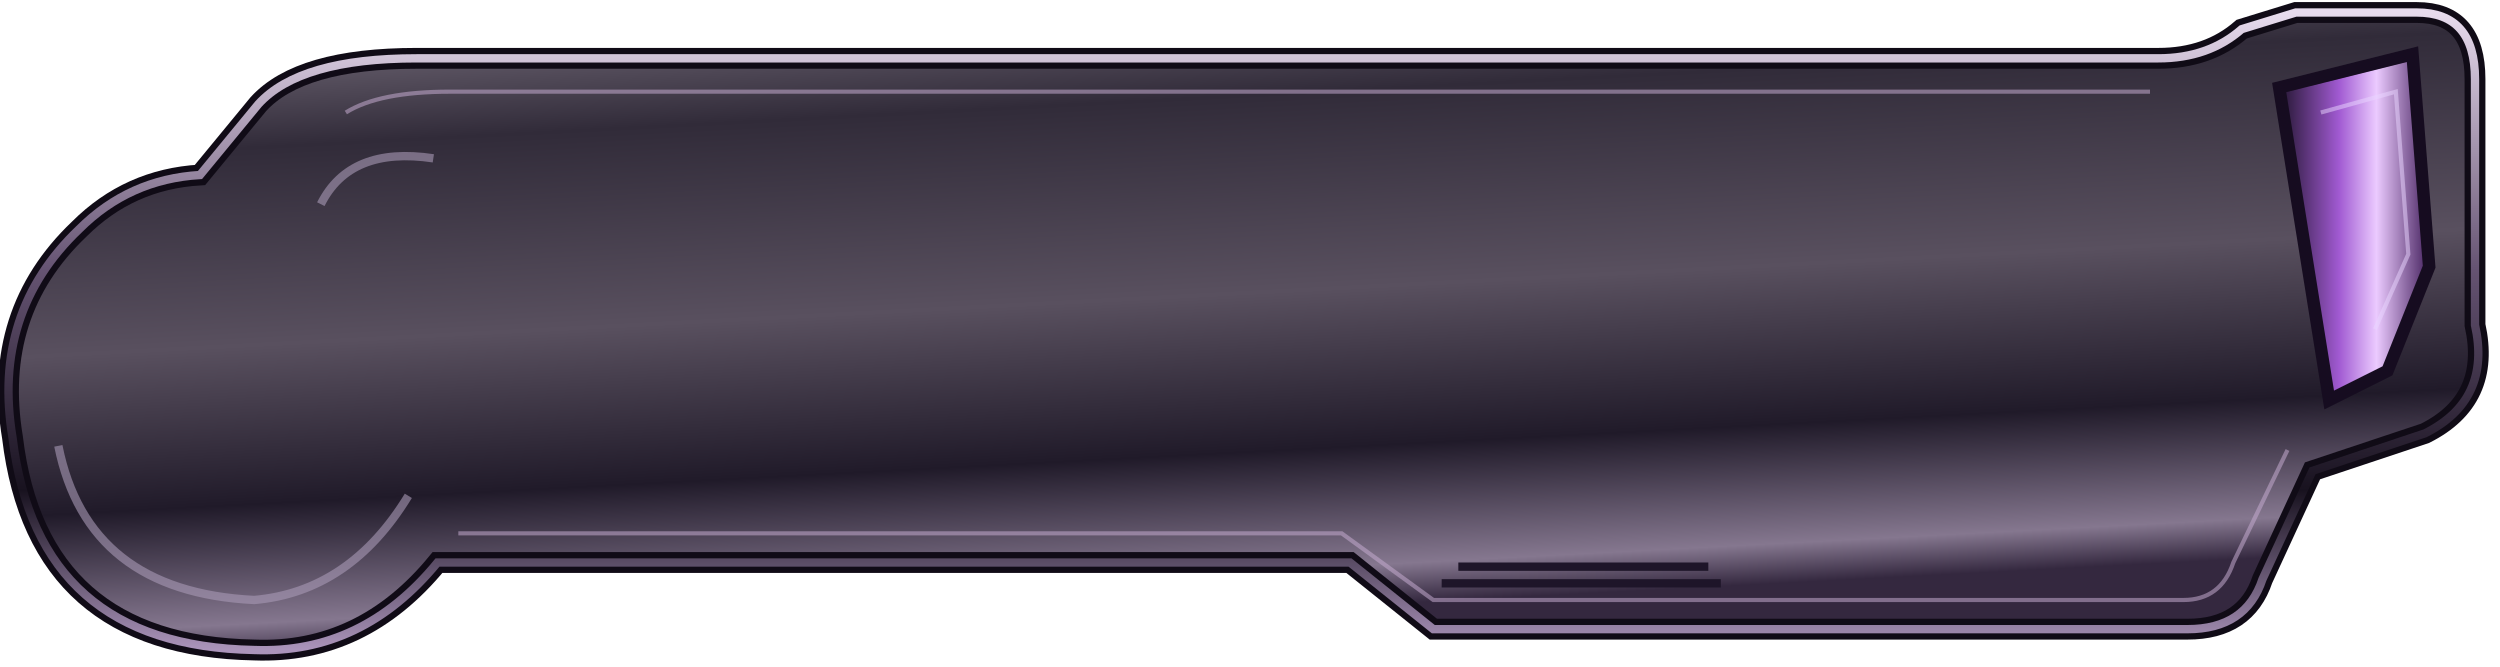
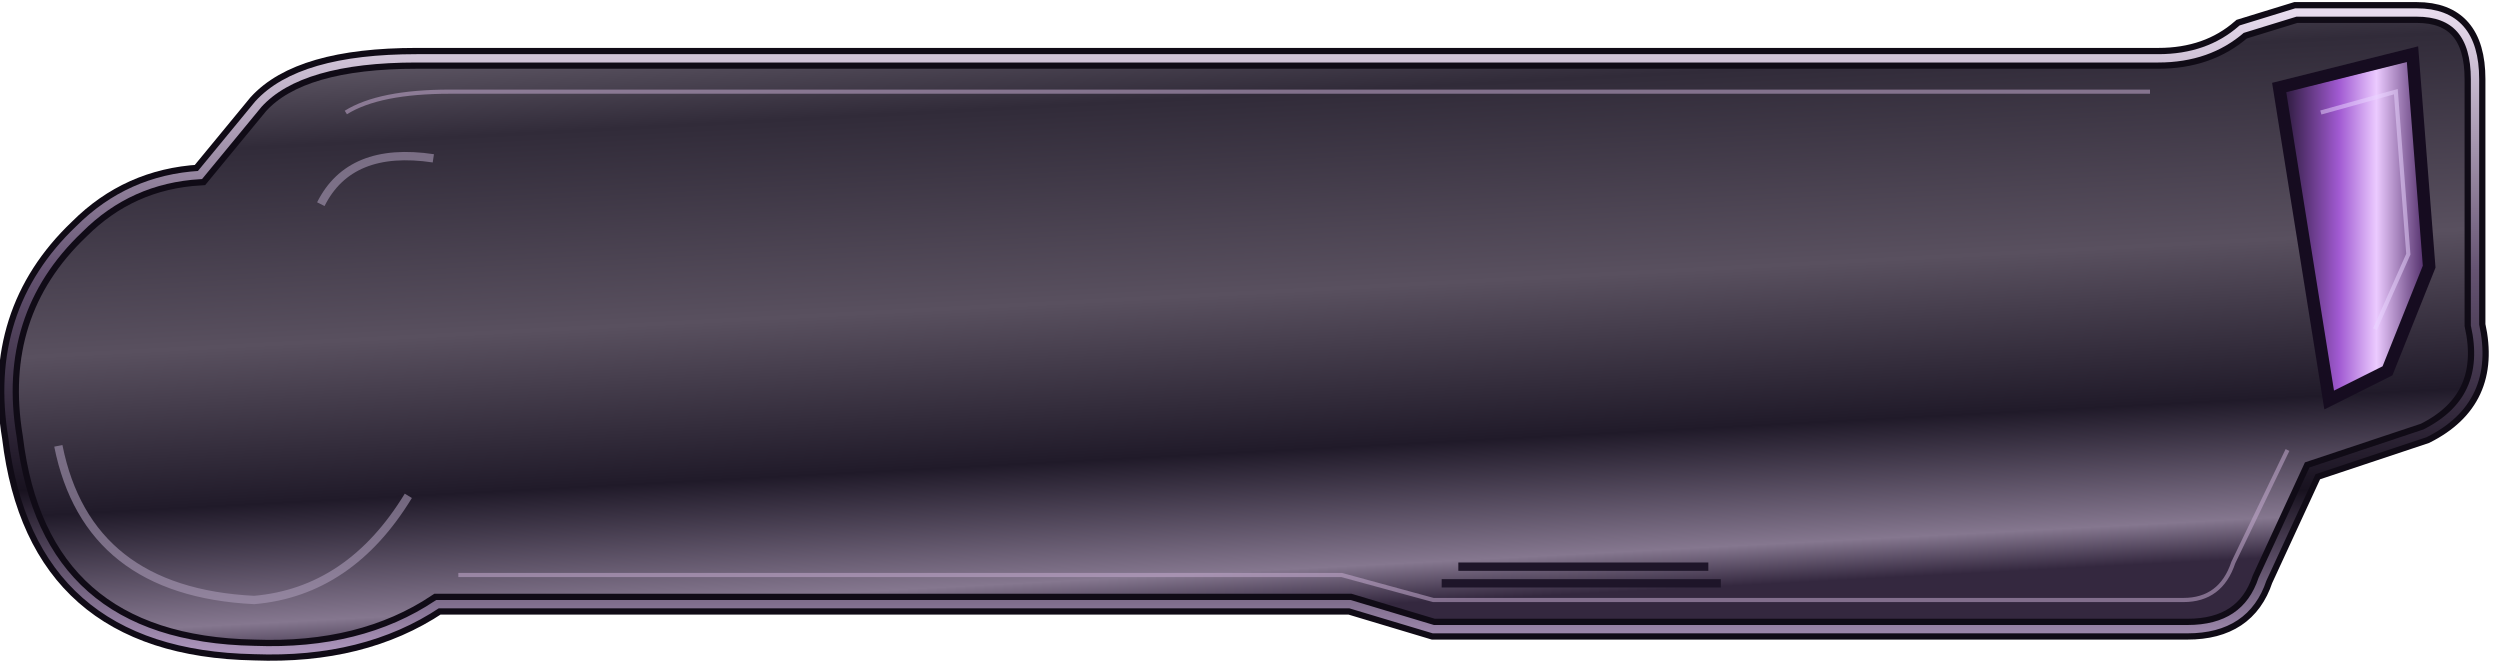
<svg xmlns="http://www.w3.org/2000/svg" viewBox="0 0 600 160" preserveAspectRatio="none">
  <defs>
    <linearGradient id="metal" x2="0.2" y2="1">
      <stop stop-color="#d5c7de" />
      <stop offset=".07" stop-color="#69616f" />
      <stop offset=".22" stop-color="#312b39" />
      <stop offset=".52" stop-color="#59505f" />
      <stop offset=".76" stop-color="#201a29" />
      <stop offset=".94" stop-color="#85778f" />
      <stop offset="1" stop-color="#34283f" />
    </linearGradient>
    <linearGradient id="edge" x2="0" y2="1">
      <stop stop-color="#e7dbed" />
      <stop offset=".4" stop-color="#665473" />
      <stop offset=".75" stop-color="#18121f" />
      <stop offset="1" stop-color="#ab94bb" />
    </linearGradient>
    <linearGradient id="fin">
      <stop stop-color="#22152f" />
      <stop offset=".4" stop-color="#a15ad2" />
      <stop offset=".65" stop-color="#ebcaff" />
      <stop offset="1" stop-color="#44205d" />
    </linearGradient>
  </defs>
-   <path d="M100 14 L518 14 Q530 14 538 7 L551 3 L580 3 Q594 3 594 19 L594 78 Q598 96 582 104 L555 113 L543 139 Q539 151 525 151 L344 151 L324 135 L105 135 Q87 157 61 156 Q9 155 3 105 Q-2 75 19 55 Q31 43 48 42 L62 25 Q72 14 100 14Z" fill="url(#metal)" stroke="#100b16" stroke-width="5" />
-   <path d="M100 14 L518 14 Q530 14 538 7 L551 3 L580 3 Q594 3 594 19 L594 78 Q598 96 582 104 L555 113 L543 139 Q539 151 525 151 L344 151 L324 135 L105 135 Q87 157 61 156 Q9 155 3 105 Q-2 75 19 55 Q31 43 48 42 L62 25 Q72 14 100 14Z" fill="none" stroke="url(#edge)" stroke-width="2" />
-   <path d="M83 27 Q91 22 108 22 H516 M110 128 H322 L344 144 H524 Q533 144 536 135 L549 108" fill="none" stroke="#c2aacd" stroke-opacity=".55" />
+   <path d="M100 14 L518 14 Q530 14 538 7 L551 3 L580 3 Q594 3 594 19 L594 78 Q598 96 582 104 L555 113 L543 139 Q539 151 525 151 L344 151 L324 145 L105 145 Q87 157 61 156 Q9 155 3 105 Q-2 75 19 55 Q31 43 48 42 L62 25 Q72 14 100 14Z" fill="url(#metal)" stroke="#100b16" stroke-width="5" />
+   <path d="M100 14 L518 14 Q530 14 538 7 L551 3 L580 3 Q594 3 594 19 L594 78 Q598 96 582 104 L555 113 L543 139 Q539 151 525 151 L344 151 L324 145 L105 145 Q87 157 61 156 Q9 155 3 105 Q-2 75 19 55 Q31 43 48 42 L62 25 Q72 14 100 14Z" fill="none" stroke="url(#edge)" stroke-width="2" />
+   <path d="M83 27 Q91 22 108 22 H516 M110 138 H322 L344 144 H524 Q533 144 536 135 L549 108" fill="none" stroke="#c2aacd" stroke-opacity=".55" />
  <path d="M547 21 L579 13 L583 64 L573 89 L559 96Z" fill="url(#fin)" stroke="#160c20" stroke-width="3" />
  <path d="M557 27 L575 22 L578 61 L570 79" fill="none" stroke="#ead6ff" stroke-opacity=".5" />
  <path d="M104 38 Q84 35 77 49 M98 119 Q84 142 61 144 Q21 142 14 107" fill="none" stroke="#a89ab5" stroke-opacity=".6" stroke-width="2" />
  <path d="M346 140 H413 M350 136 H410" stroke="#1e1529" stroke-width="2" />
</svg>
